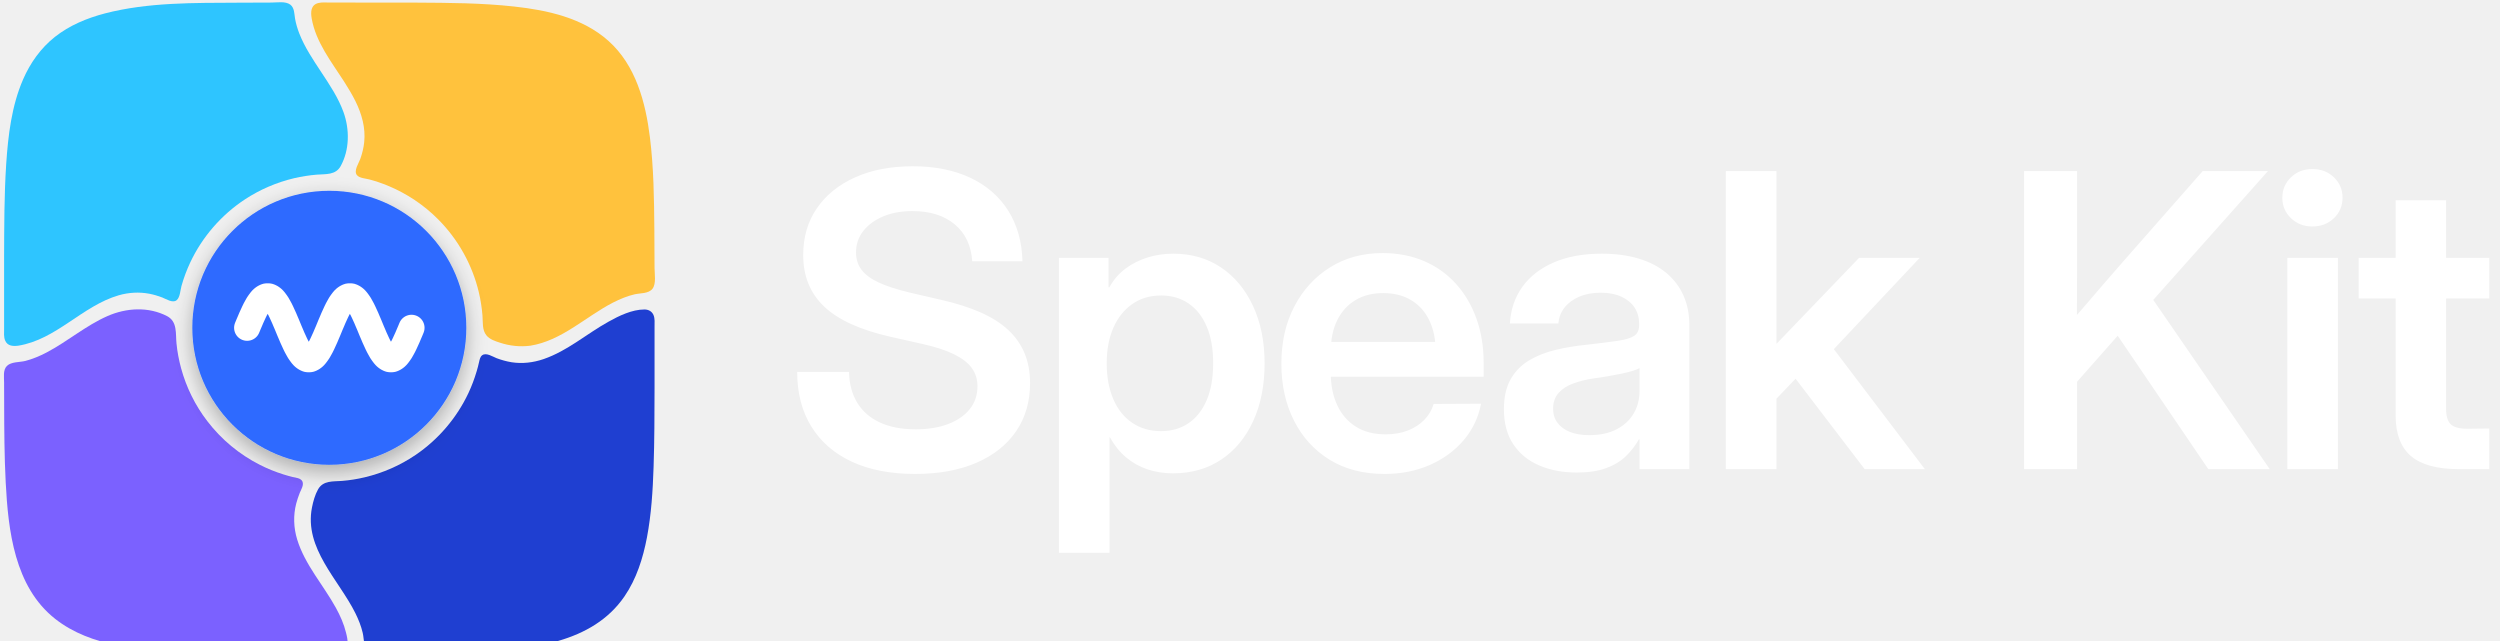
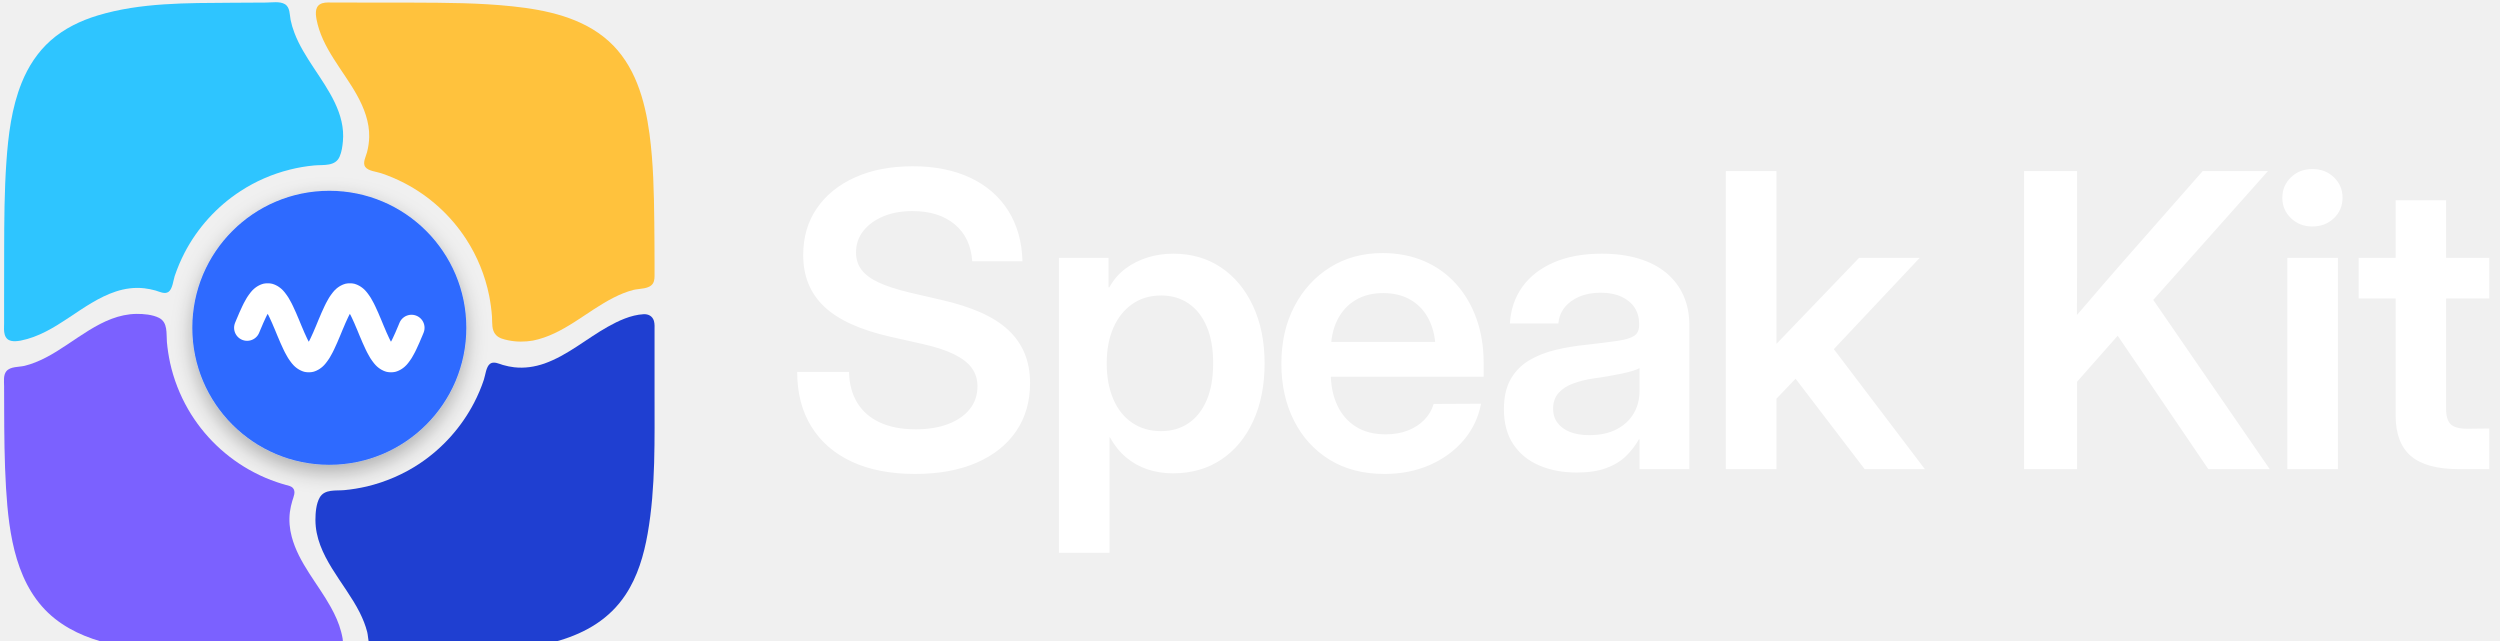
<svg xmlns="http://www.w3.org/2000/svg" width="781" height="200" viewBox="0 0 780.04 200">
  <g transform="translate(0 0) scale(0.2)">
    <defs>
      <filter id="hub-sh" x="-30%" y="-30%" width="160%" height="170%">
        <feDropShadow dx="0" dy="12" stdDeviation="16" flood-color="#06070A" flood-opacity="0.28" />
      </filter>
    </defs>
-     <path d="M25.9 540C85.7 530.5 126.1 477.7 183.2 461.2C198.7 456.8 214.8 455.8 230.7 458.8C237.6 460.1 244.3 462.1 250.9 464.6C256.9 466.9 267.1 473.9 273.4 469C278.9 464.7 279.3 452.9 281.1 446.6C284.6 434.1 289.2 421.9 294.7 410.1C313.4 370.2 343.2 335.8 380.1 311.5C403.5 296.1 429.6 284.9 456.8 278.4C468.5 275.7 480.4 273.8 492.4 272.8C506.3 271.7 521.8 273.7 529.7 259.5C543.8 234 543.8 201.8 534.1 175C525.9 152.4 512.3 132.2 499.1 112.2C486.5 93.1 473.5 73.8 465.1 52.3C462.2 44.8 459.9 37.1 458.5 29.2C457.2 21.7 457.7 12.3 451 7.2C443.5 1.6 430.4 4 421.6 4C404.6 4 387.6 4.1 370.6 4.2C301.3 4.6 229.2 3.4 161.7 20.9C133.7 28.2 106.3 39.5 83.4 57.6C61.3 75.1 44.8 98.3 33.6 124.2C15.7 165.5 10.3 211.4 7.3 256C4.1 304.9 4.2 354 4 403C4 431 4 459 4 487C4 496 4 505 4 514C4 519.8 3.3 526.3 5.6 531.8C9.2 540.5 17.8 541 25.9 540Z" fill="#2EC5FF" />
-     <path d="M825.9 540C875.3 532.1 912.3 494.6 955.4 472.5C966.1 467.1 977.3 462.4 989 459.7C997.8 457.7 1010.9 458.9 1016.9 450.9C1022.8 442.9 1020 427.9 1020 418.5C1020 398.5 1019.9 378.5 1019.7 358.5C1019.3 310.5 1018.7 262.3 1012.8 214.7C1006 159.7 990.7 101.9 947.8 63.7C907.7 27.9 852.8 15.9 800.8 10.2C750.1 4.6 698.9 4.4 647.9 4.1C613.9 4 579.9 4 545.9 4C534.9 4 523.9 4 512.9 4C507 4 500.6 3.3 494.9 4.7C482.9 7.7 482.7 18.9 484.5 29C490.9 65.7 515.2 96.5 534.9 127.1C541.3 137.2 547.6 147.5 552.9 158.2C562.7 178.1 568.8 199.7 566.5 221.9C565.6 230.9 563.4 239.7 560.4 248.2C558.1 254.7 549.7 266.8 555.1 273.5C559.1 278.4 568.9 278.8 574.6 280.3C584.3 282.9 593.8 286.1 603 289.9C632.7 302.1 659.8 320.2 682.3 342.9C713.4 374.2 735.5 414 745.6 456.9C748.4 468.6 750.2 480.5 751.2 492.5C752.1 503.1 750.3 515.5 757.7 524.2C762.9 530.3 771.2 532.9 778.6 535.3C794 540.4 809.8 542 825.9 540Z" fill="#FFC23D" />
-     <path d="M512 1020C523.2 1020 539.3 1021.2 540.5 1006.1C541 1000.2 539.5 993.9 538.1 988.3C534.8 974.6 529 961.7 522.3 949.5C502.7 913.8 473.9 882.2 461.8 842.7C456.2 824.4 455.5 805.1 460.3 786.5C461.8 780.7 463.8 775 466 769.4C468.1 764.5 472.3 757.9 470.1 752.3C467.7 746.6 459.4 746.2 454.4 745C449.5 743.8 444.7 742.4 439.9 740.9C427.5 737 415.4 732.1 403.8 726.2C371.7 710 343.3 686.5 321.4 657.8C302.5 633.2 288.5 604.9 280.4 574.9C277 562.4 274.6 549.6 273.3 536.6C271.7 521.1 275 502.4 258.6 493.8C229.5 478.7 195 480.8 165.7 493.6C131.7 508.5 103.2 533.3 70.5 550.5C59.8 556.1 48.7 560.8 37.1 563.8C28.3 566 15.3 564.9 8.5 571.5C2 577.8 4 589.2 4 597.4C4 608.4 4 619.4 4.1 630.4C4.2 671.4 4.4 712.4 6.5 753.4C10.4 828.7 20.2 916.5 83.7 966.6C140.5 1011.4 220.6 1015.8 289.9 1018.4C363.9 1021.1 438 1020 512 1020Z" fill="#7B61FF" />
-     <path d="M743.2 1018C824.9 1014.3 922.5 1005.3 973 931.6C991.8 904.2 1001.9 872 1008.1 839.7C1015 803.4 1017.3 766.2 1018.5 729.3C1019.9 688.3 1019.9 647.2 1020 606.2C1020 581.2 1020 556.2 1020 531.2C1020 524.2 1020 517.2 1020 510.2C1020 504.4 1020.7 497.9 1018.5 492.4C1016.1 486.4 1010.6 483.4 1004.3 483.4C984.8 483.4 964.5 493.3 947.9 502.6C914 521.4 883.8 548.2 846.7 560.9C830.6 566.4 813.4 568.5 796.5 565.8C788.6 564.5 780.8 562.3 773.3 559.5C767.3 557.2 757.1 550.2 750.8 554.9C747.5 557.3 746.8 561.8 745.9 565.5C744.8 570.4 743.6 575.3 742.1 580.1C738.7 591.6 734.5 602.8 729.4 613.7C711.1 652.7 682.3 686.5 646.6 710.7C622.6 727 595.6 738.8 567.4 745.5C555.7 748.3 543.8 750.2 531.8 751.2C518 752.3 502.4 750.2 494.4 764.4C489.6 772.9 486.8 783.2 484.9 792.7C472.4 856.6 526.7 905.4 552.7 957.8C557.6 967.7 561.7 977.9 564.2 988.7C566.5 998.2 565 1013.3 575.4 1018.2C581.5 1021.2 589.6 1020 596.2 1020C607.2 1020 618.2 1020 629.2 1019.9C667.2 1019.8 705.2 1019.6 743.2 1018Z" fill="#1F3FD1" />
+     <path d="M30 532C86.2 520.8 125.1 473 178.6 455.3C192.9 450.6 208 448.6 223 450.3C229 451 234.8 452.2 240.6 453.8C246.6 455.6 254.9 460 260.8 455.9C267.2 451.3 268.2 438.1 270.5 431.1C274.7 418.7 279.8 406.7 285.7 395.2C306 356 336.4 322.4 373.4 298.4C396.9 283.1 422.9 271.8 450.1 265C462.7 261.8 475.6 259.6 488.6 258.4C502.7 257.1 521.5 260.4 528.2 244.4C531.3 237.2 532.5 228.7 533.2 221C537.3 177.6 510.4 140.5 487.8 106.2C476.3 88.7 464.8 70.8 457.4 51.1C454.9 44.6 452.9 37.8 451.5 31C449.9 22.7 450.8 11.5 442.6 6.5C434.7 1.7 421.8 4 413 4C395 4.1 377 4.1 359 4.3C289.9 4.8 217.2 3.9 150.4 24.1C123.6 32.2 97.9 44.5 76.8 63.2C56.4 81.2 41.5 104.3 31.4 129.4C15.7 168.4 10.5 211.1 7.6 252.7C4.4 298.6 4.2 344.7 4.1 390.7C4 419.8 4 448.8 4 477.8C4 486.8 4 495.8 4 504.8C4 510.7 3.3 517.1 5 522.7C8.5 534.6 20.1 533.7 30 532Z" fill="#2EC5FF" />
+     <path d="M830 532C877.9 522.4 914 486.1 956.5 464.7C966.3 459.7 976.6 455.5 987.2 452.8C996.6 450.5 1011.9 451.9 1017.6 442.5C1020.2 438.1 1020 432.9 1020 428C1020 421.9 1020 415.9 1020 409.9C1019.9 388.9 1019.9 367.9 1019.6 346.9C1019.1 300.9 1018.2 254.7 1012.1 209.1C1005 156 989.3 100.9 948.1 64C907.3 27.4 851 15.5 798.1 9.9C746.4 4.4 694.1 4.3 642.2 4.1C611.2 4 580.2 4 549.1 4C539.1 4 529.1 4 519.1 4C513.3 4 506.9 3.3 501.2 5C489.5 8.6 490.2 20.2 492 30.1C500.3 74.8 533.8 109.9 555.2 148.6C566.3 168.7 574.8 190.7 574.3 214.1C574.1 222.1 572.9 230 570.9 237.8C569.2 244.4 563.5 254.4 568.2 260.8C572.8 267.2 586 268.2 593 270.6C605.3 274.7 617.3 279.8 628.9 285.8C668.1 306 701.7 336.5 725.7 373.5C743.1 400.3 755.4 430.5 761.7 461.9C763.8 472.7 765.3 483.6 766.1 494.6C766.7 504.2 765.1 515.6 772.3 523.2C777.2 528.5 784.5 530 791.2 531.5C804.1 534.2 817.1 534.2 830 532Z" fill="#FFC23D" />
+     <path d="M512 1020C521 1020 531.2 1018.3 533 1007.7C534.1 1001.1 532.1 993.4 530.5 987C527 973.4 521.1 960.5 514.3 948.3C494.2 911.9 464.2 879.4 453.3 838.5C449.9 825.9 448.8 812.8 450.4 799.8C451.2 793.9 452.5 788 454.2 782.3C456 776.2 460.2 767.9 455.1 762.3C452.4 759.3 448 758.5 444.3 757.5C439.5 756.2 434.7 754.7 430 753.1C417.6 748.9 405.7 743.8 394.1 737.7C351.5 715.5 315.5 681 291.5 639.4C278.5 616.8 268.9 592.3 263.3 566.9C261 556.1 259.3 545.2 258.3 534.3C257.2 521.1 260.1 503.7 246 496.5C235.8 491.4 222.1 490.2 210.8 490.3C156.5 491 114.8 535 69.2 558.5C58.5 564 47.4 568.7 35.7 571.5C27 573.5 13.7 572.3 7.5 579.9C2.5 586.1 4 595.8 4 603.2C4 614.2 4 625.2 4.1 636.2C4.2 678.2 4.5 720.3 7 762.2C11.4 834.9 22.5 918.3 83.6 966.6C140.4 1011.4 220.5 1015.8 289.9 1018.4C363.8 1021.1 438 1020 512 1020Z" fill="#7B61FF" />
+     <path d="M743.2 1018C826.1 1014.3 924.7 1004.8 974.7 929C993.6 900.5 1003.3 867.1 1009.2 833.7C1022 761 1019.9 685.7 1020 612.1C1020 588.1 1020 564.1 1020 540C1020 532 1020 524 1020 516C1020 511.1 1020.4 505.9 1019 501.1C1016.6 493.6 1010.3 490.4 1002.8 490.8C983 491.9 963.5 501.1 946.6 510.6C913.6 529.2 884.1 555 848.1 567.8C832.9 573.1 816.9 575.5 800.9 573.7C794.9 573 789 571.8 783.2 570.1C777.3 568.4 769 563.9 763.1 568.2C756.8 572.9 755.8 586 753.4 593.1C749.3 605.4 744.2 617.4 738.2 629C718.4 667.2 688.9 700.2 653 724.1C628 740.7 600 752.8 570.8 759.8C559.1 762.5 547.2 764.5 535.3 765.6C522.2 766.8 504.7 763.7 497 777.1C491.4 786.9 490.3 801.1 490.3 812.2C490.4 867.6 535.9 909.9 559.4 956.6C564.3 966.4 568.5 976.6 571.2 987.3C573.5 996.7 572.1 1012 581.5 1017.6C587.5 1021.1 595.5 1020 602.1 1020C613.1 1020 624.1 1020 635.2 1019.9C671.2 1019.8 707.2 1019.5 743.2 1018Z" fill="#1F3FD1" />
    <path d="M298 512a214 214 0 1 0 428 0a214 214 0 1 0 -428 0Z" fill="#2F6BFF" filter="url(#hub-sh)" />
    <path d="M383.6 512L385.7 506.9L387.9 501.8L390 496.8L392.2 492L394.3 487.4L396.4 483.1L398.6 479.1L400.7 475.4L402.9 472.2L405 469.4L407.1 467L409.3 465.2L411.4 463.9L413.6 463L415.7 462.8L417.8 463L420 463.9L422.1 465.2L424.3 467L426.4 469.4L428.5 472.2L430.7 475.4L432.8 479.1L435 483.1L437.1 487.4L439.2 492L441.4 496.8L443.5 501.8L445.7 506.9L447.8 512L449.9 517.1L452.1 522.2L454.2 527.2L456.4 532L458.5 536.6L460.6 540.9L462.8 544.9L464.9 548.6L467.1 551.8L469.2 554.6L471.3 557L473.5 558.8L475.6 560.1L477.8 561L479.9 561.2L482 561L484.2 560.1L486.3 558.8L488.5 557L490.6 554.6L492.7 551.8L494.9 548.6L497 544.9L499.2 540.9L501.3 536.6L503.4 532L505.6 527.2L507.7 522.2L509.9 517.1L512 512L514.1 506.9L516.3 501.8L518.4 496.8L520.6 492L522.7 487.4L524.8 483.1L527 479.1L529.1 475.4L531.3 472.2L533.4 469.4L535.5 467L537.7 465.2L539.8 463.9L542 463L544.1 462.8L546.2 463L548.4 463.9L550.5 465.2L552.7 467L554.8 469.4L556.9 472.2L559.1 475.4L561.2 479.1L563.4 483.1L565.5 487.4L567.6 492L569.8 496.8L571.9 501.8L574.1 506.9L576.2 512L578.3 517.1L580.5 522.2L582.6 527.2L584.8 532L586.9 536.6L589 540.9L591.2 544.9L593.3 548.6L595.5 551.8L597.6 554.6L599.7 557L601.9 558.8L604 560.1L606.2 561L608.3 561.2L610.4 561L612.6 560.1L614.7 558.8L616.9 557L619 554.6L621.1 551.8L623.3 548.6L625.4 544.9L627.6 540.9L629.7 536.6L631.8 532L634 527.2L636.1 522.2L638.3 517.1L640.4 512" fill="none" stroke="#FFFFFF" stroke-width="40.7" stroke-linecap="round" stroke-linejoin="round" />
  </g>
  <g transform="translate(244 146.56)">
    <path d="M41.44 1.5Q29.88 1.5 21.66 -2.31Q13.44 -6.12 9 -13.28Q4.56 -20.44 4.56 -30.37L20.75 -30.37Q20.88 -24.75 23.34 -20.72Q25.81 -16.69 30.44 -14.56Q35.06 -12.44 41.56 -12.44Q47.38 -12.44 51.72 -14.09Q56.06 -15.75 58.47 -18.75Q60.88 -21.75 60.88 -25.87Q60.88 -29.12 59.13 -31.56Q57.38 -34 53.59 -35.87Q49.81 -37.75 43.63 -39.12L33.63 -41.37Q19.56 -44.56 13 -50.78Q6.44 -57 6.44 -66.87Q6.44 -75.25 10.69 -81.47Q14.94 -87.69 22.66 -91.16Q30.38 -94.62 40.63 -94.62Q51 -94.62 58.63 -91.03Q66.25 -87.44 70.47 -80.78Q74.69 -74.12 74.94 -64.94L59.25 -64.94Q58.75 -72.31 53.78 -76.47Q48.81 -80.62 40.56 -80.62Q35.44 -80.62 31.47 -78.97Q27.5 -77.31 25.22 -74.41Q22.94 -71.5 22.94 -67.69Q22.94 -64.56 24.66 -62.28Q26.38 -60 30.09 -58.28Q33.81 -56.56 39.88 -55.12L49.31 -52.94Q56.56 -51.31 61.84 -48.97Q67.13 -46.62 70.53 -43.44Q73.94 -40.25 75.63 -36.12Q77.31 -32 77.31 -26.87Q77.31 -18.19 72.94 -11.81Q68.56 -5.44 60.5 -1.97Q52.44 1.5 41.44 1.5ZM86.33 26.13L86.33 -66L101.83 -66L101.83 -56.81L102.08 -56.81Q104.08 -60.37 107.14 -62.66Q110.2 -64.94 114.01 -66.12Q117.83 -67.31 122.01 -67.31Q130.58 -67.31 136.98 -63Q143.39 -58.69 146.98 -50.94Q150.58 -43.19 150.58 -33.06Q150.58 -22.75 147.01 -15Q143.45 -7.25 137.01 -2.97Q130.58 1.31 121.95 1.31Q117.7 1.31 113.98 0.06Q110.26 -1.19 107.3 -3.69Q104.33 -6.19 102.26 -9.94L102.14 -9.94L102.14 26.13ZM118.26 -11.87Q123.14 -11.87 126.8 -14.34Q130.45 -16.81 132.48 -21.53Q134.51 -26.25 134.51 -33.06Q134.51 -39.87 132.48 -44.59Q130.45 -49.31 126.8 -51.78Q123.14 -54.25 118.26 -54.25Q113.08 -54.25 109.26 -51.59Q105.45 -48.94 103.36 -44.22Q101.26 -39.5 101.26 -33.06Q101.26 -26.62 103.33 -21.84Q105.39 -17.06 109.23 -14.47Q113.08 -11.87 118.26 -11.87ZM188.07 1.5Q178.07 1.5 170.89 -2.94Q163.7 -7.37 159.76 -15.16Q155.82 -22.94 155.82 -32.94Q155.82 -43.06 159.86 -50.81Q163.89 -58.56 171.01 -63.03Q178.14 -67.5 187.39 -67.5Q194.51 -67.5 200.32 -65.03Q206.14 -62.56 210.32 -57.94Q214.51 -53.31 216.76 -47.03Q219.01 -40.75 219.01 -33.19L219.01 -28.87L162.07 -28.87L162.07 -39.75L211.14 -39.75L204.01 -36.87Q204.01 -42.37 202.04 -46.47Q200.07 -50.56 196.39 -52.78Q192.7 -55 187.64 -55Q182.57 -55 178.92 -52.78Q175.26 -50.56 173.26 -46.5Q171.26 -42.44 171.26 -36.81L171.26 -30Q171.26 -24.31 173.26 -20Q175.26 -15.69 179.07 -13.28Q182.89 -10.87 188.39 -10.87Q192.32 -10.87 195.39 -12.09Q198.45 -13.31 200.51 -15.44Q202.57 -17.56 203.39 -20.37L218.2 -20.44Q216.95 -13.94 212.73 -9Q208.51 -4.06 202.14 -1.28Q195.76 1.5 188.07 1.5ZM248.09 1.06Q241.52 1.06 236.37 -1.16Q231.21 -3.37 228.27 -7.78Q225.34 -12.19 225.34 -18.69Q225.34 -24.37 227.43 -28.06Q229.52 -31.75 233.15 -33.94Q236.77 -36.12 241.46 -37.25Q246.15 -38.37 251.27 -38.87Q257.34 -39.56 260.93 -40.09Q264.52 -40.62 266.06 -41.66Q267.59 -42.69 267.59 -45L267.59 -45.44Q267.59 -48.25 266.18 -50.44Q264.77 -52.62 262.06 -53.87Q259.34 -55.12 255.59 -55.12Q251.77 -55.12 248.87 -53.87Q245.96 -52.62 244.27 -50.47Q242.59 -48.31 242.34 -45.5L227.21 -45.5Q227.59 -52.06 231.12 -56.97Q234.65 -61.87 240.96 -64.59Q247.27 -67.31 255.9 -67.31Q262.34 -67.31 267.43 -65.78Q272.52 -64.25 276.06 -61.31Q279.59 -58.37 281.43 -54.25Q283.27 -50.12 283.27 -45L283.27 0L267.71 0L267.71 -9.31L267.52 -9.31Q265.9 -6.44 263.46 -4.06Q261.02 -1.69 257.27 -0.31Q253.52 1.06 248.09 1.06ZM251.96 -10.62Q257.15 -10.62 260.65 -12.5Q264.15 -14.37 265.93 -17.47Q267.71 -20.56 267.71 -24.44L267.71 -31.56Q266.96 -31.12 265.52 -30.69Q264.09 -30.25 262.15 -29.84Q260.21 -29.44 257.87 -29.03Q255.52 -28.62 253.15 -28.31Q249.84 -27.81 246.96 -26.75Q244.09 -25.69 242.4 -23.78Q240.71 -21.87 240.71 -18.87Q240.71 -16.31 242.09 -14.47Q243.46 -12.62 245.99 -11.62Q248.52 -10.62 251.96 -10.62ZM309.1 -20.56L309.1 -39.25L310.6 -39.25L336.29 -66L355.23 -66L324.6 -33.44L321.42 -33.44ZM294.67 0L294.67 -93.12L310.48 -93.12L310.48 0ZM338.04 0L315.17 -29.94L325.79 -40.94L356.85 0ZM399.59 -21.87L399.59 -42.69Q402.84 -46.37 406.06 -50.12Q409.28 -53.87 412.47 -57.59Q415.65 -61.31 418.97 -65.06L443.65 -93.12L464.03 -93.12L424.53 -48.75L423.34 -48.75ZM387.84 0L387.84 -93.12L404.4 -93.12L404.4 -65.12L404.34 -42.87L404.4 -34.94L404.4 0ZM445.4 0L415.47 -44.06L425.53 -56.75L464.59 0ZM470.08 0L470.08 -66L485.9 -66L485.9 0ZM477.9 -75.81Q473.9 -75.81 471.21 -78.41Q468.52 -81 468.52 -84.75Q468.52 -88.56 471.21 -91.16Q473.9 -93.75 477.9 -93.75Q481.96 -93.75 484.65 -91.16Q487.33 -88.56 487.33 -84.81Q487.33 -81 484.65 -78.41Q481.96 -75.81 477.9 -75.81ZM533.17 -66L533.17 -53.31L492.36 -53.31L492.36 -66ZM503.92 -84L519.67 -84L519.67 -18.94Q519.67 -15.44 521.11 -14.03Q522.55 -12.62 526.36 -12.62Q527.92 -12.62 529.92 -12.66Q531.92 -12.69 533.17 -12.69L533.17 0Q531.49 0 528.83 0Q526.17 0 523.67 0Q513.49 0 508.7 -4.09Q503.92 -8.19 503.92 -16.69Z" fill="#FFFFFF" />
  </g>
</svg>
